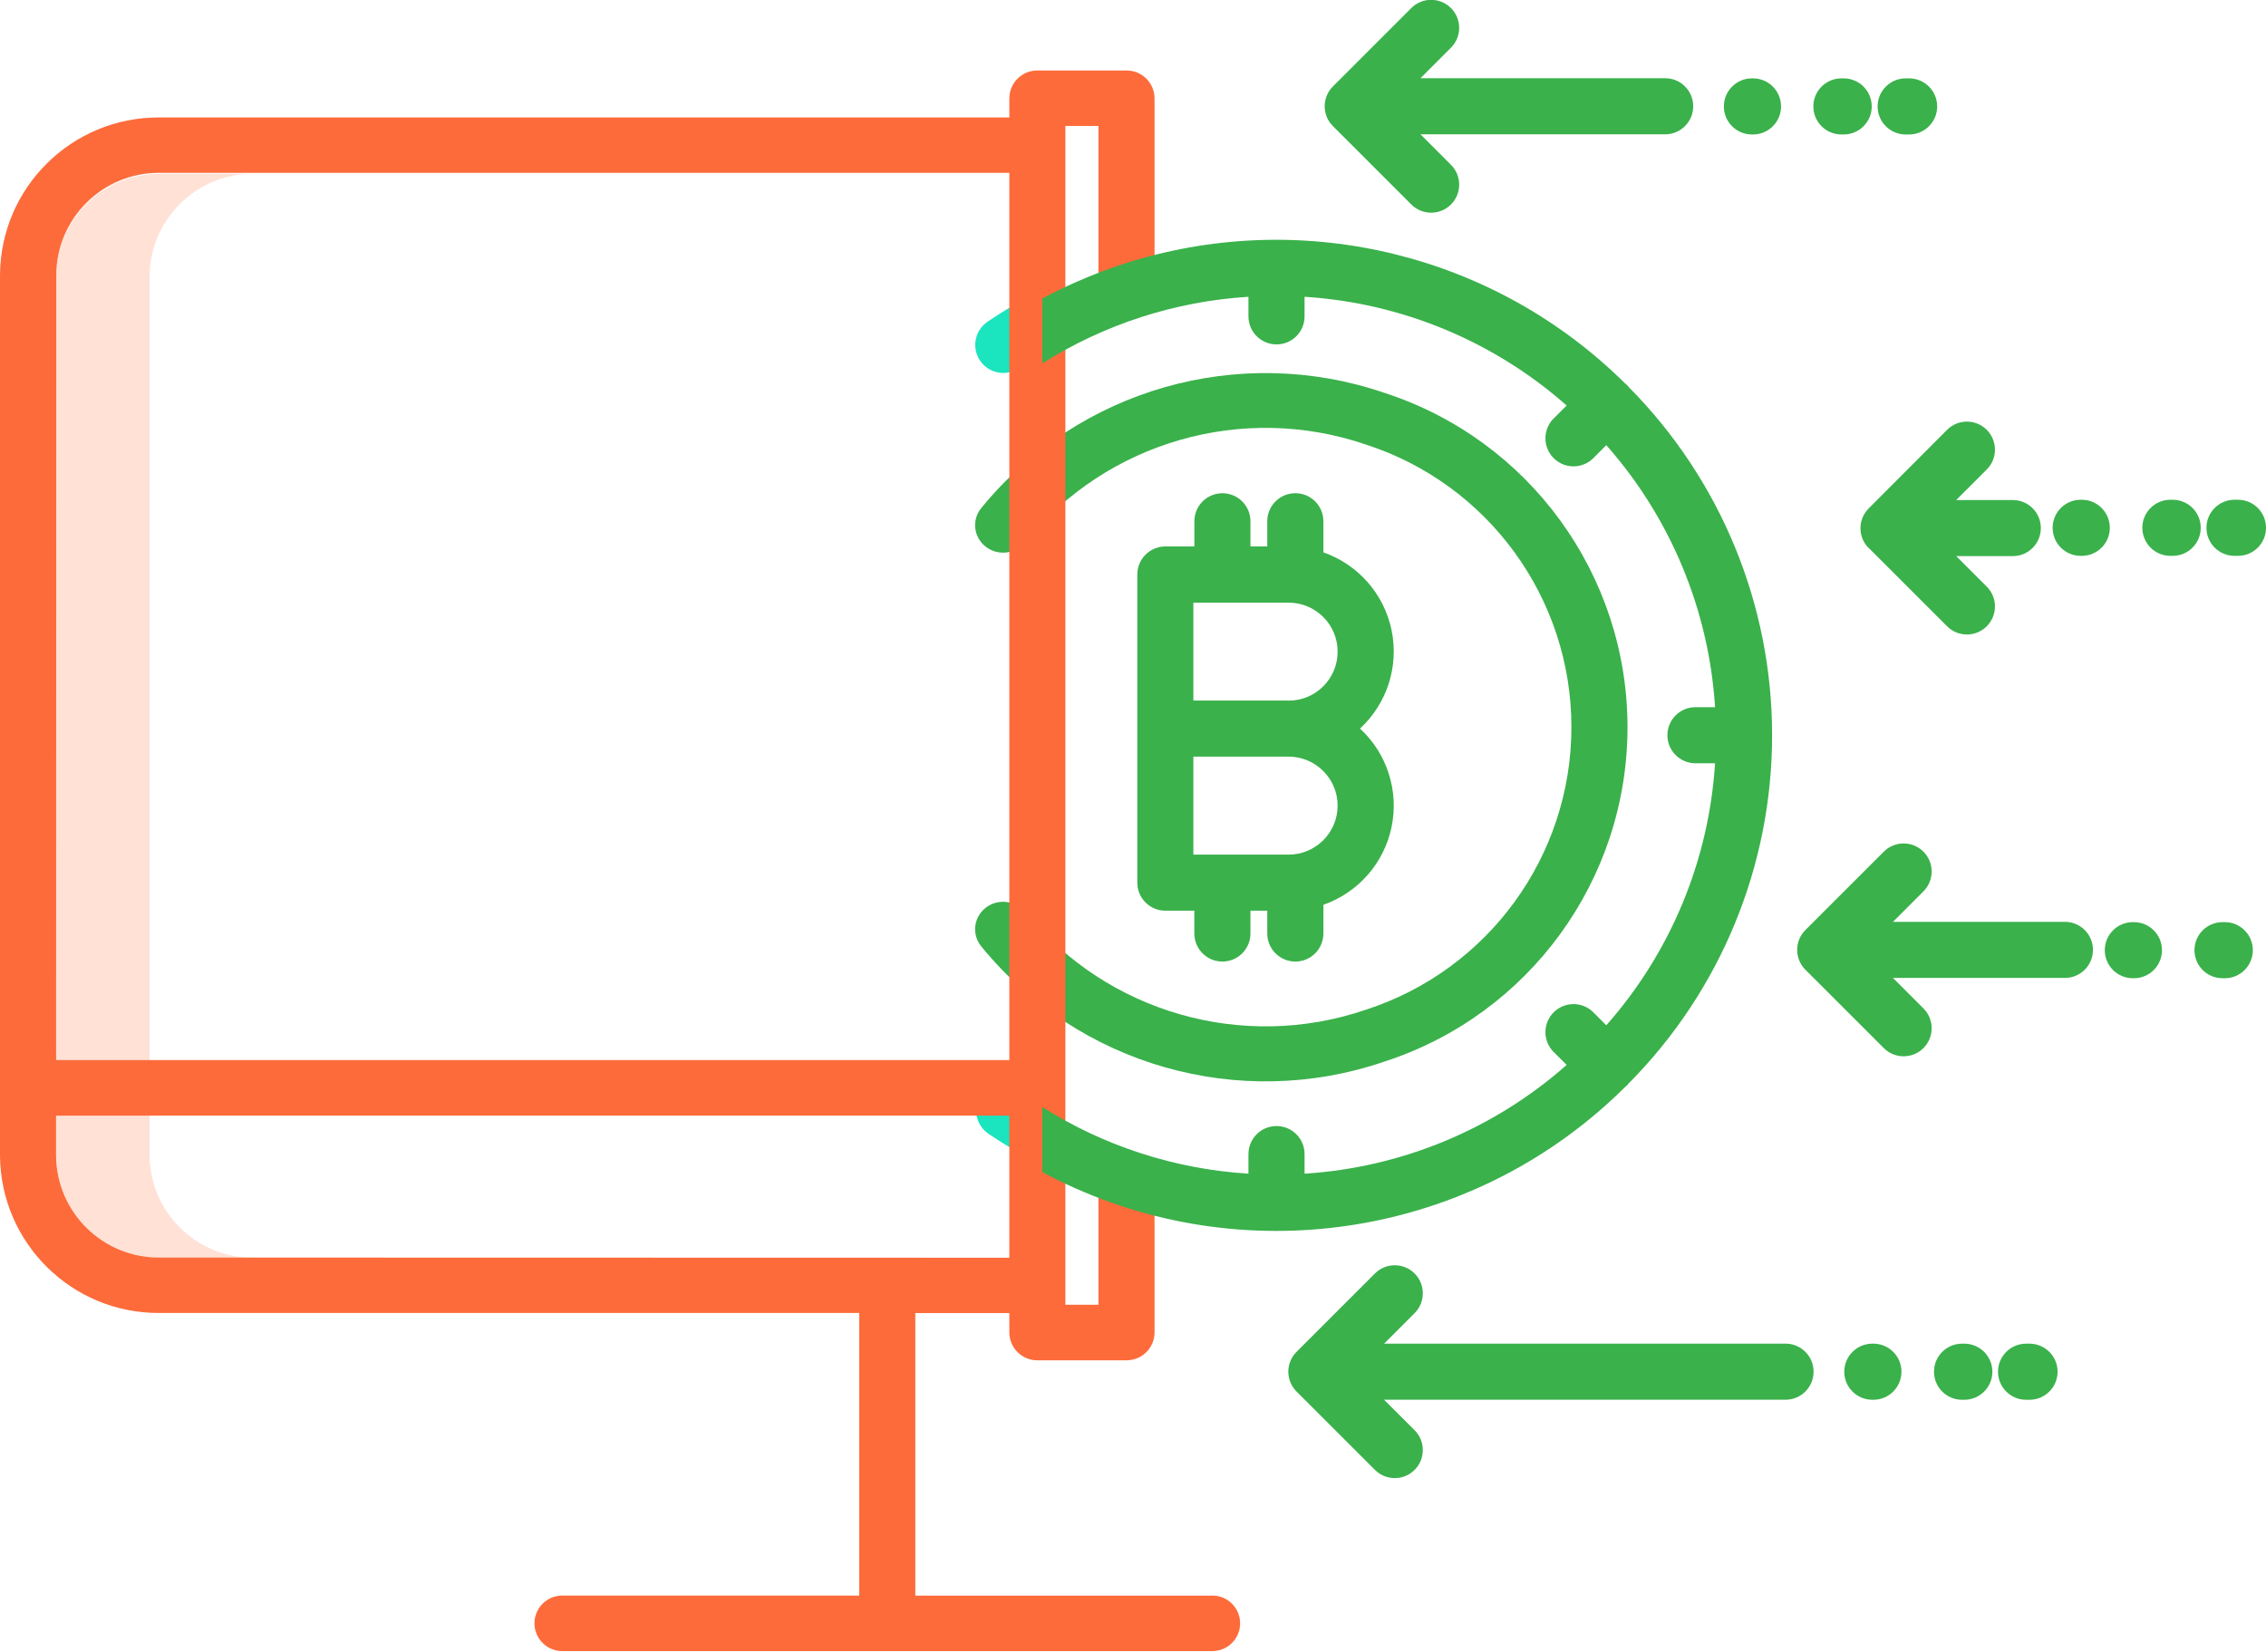
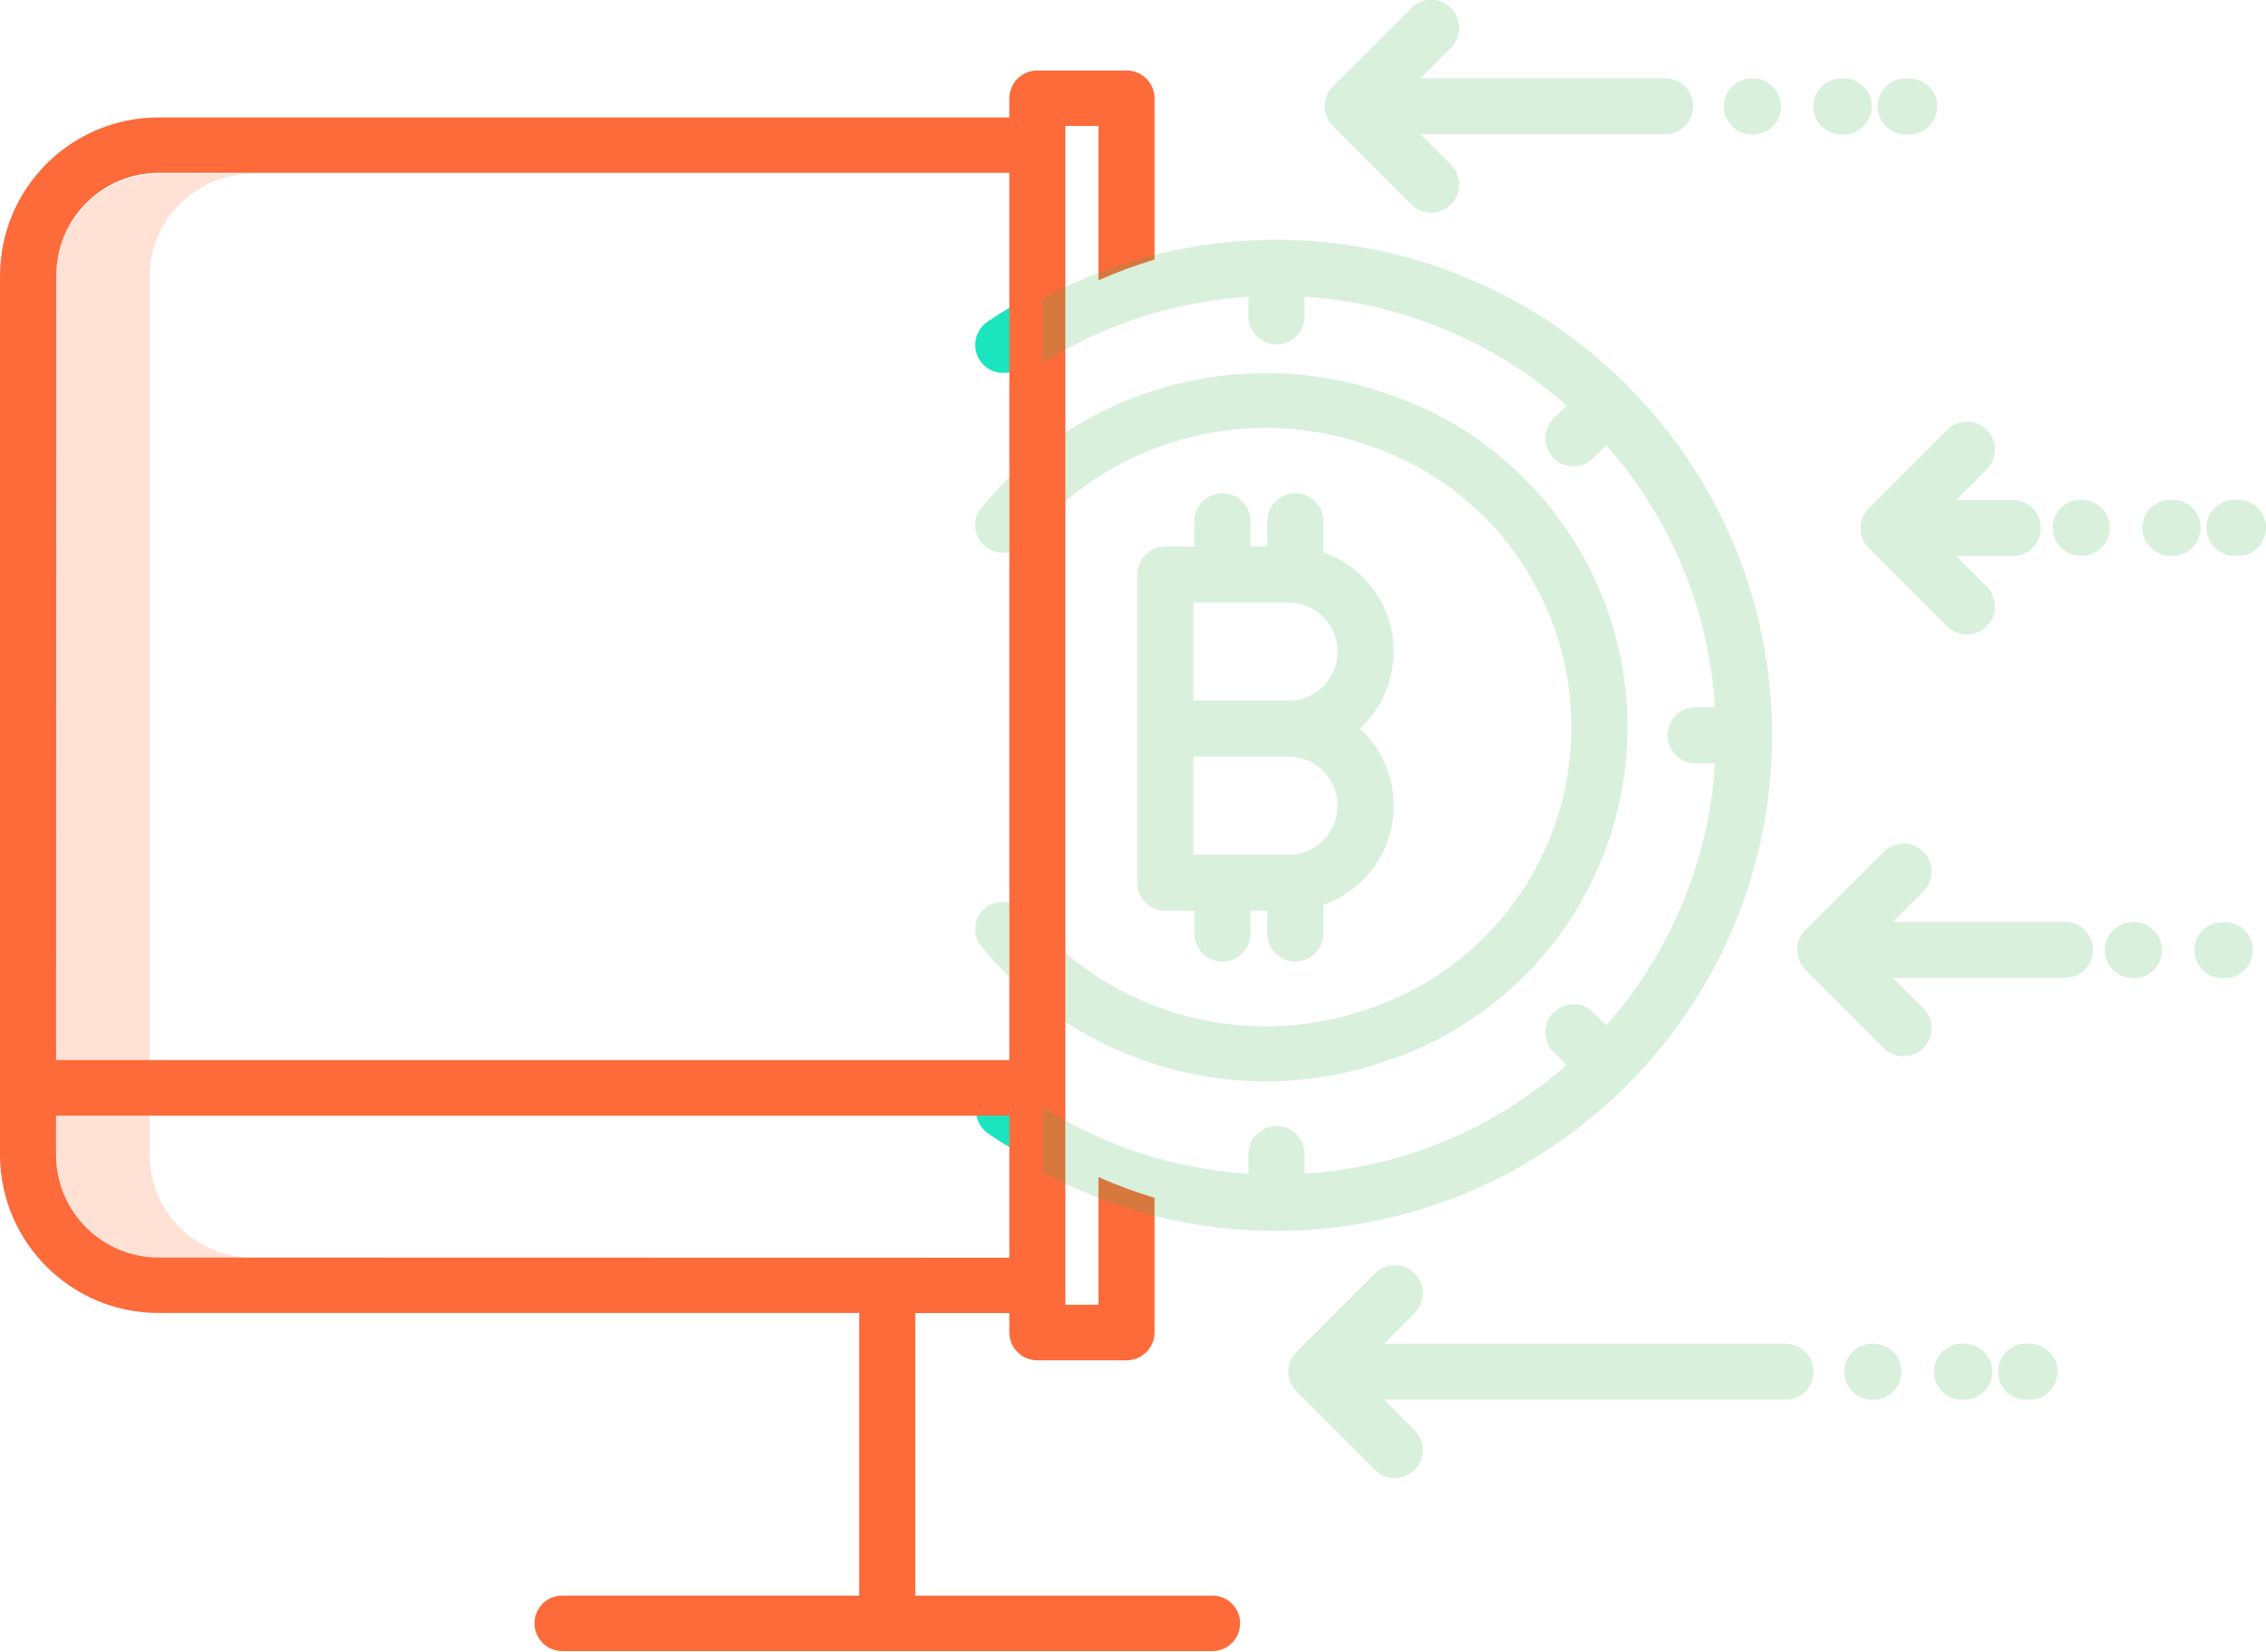
<svg xmlns="http://www.w3.org/2000/svg" width="59" height="43" viewBox="0 0 59 43">
  <g id="blockchain" transform="translate(0 -0.001)">
    <path id="Path_64" data-name="Path 64" d="M17.117,37.187H14.683A2.686,2.686,0,0,0,12,39.87V60.527h2.434V39.87A2.686,2.686,0,0,1,17.117,37.187Zm0,0" transform="translate(-10.539 -32.66)" fill="#ffe1d6" />
    <path id="Path_65" data-name="Path 65" d="M14.434,241.971v-1.049H12v1.049a2.686,2.686,0,0,0,2.683,2.683h2.434A2.686,2.686,0,0,1,14.434,241.971Zm0,0" transform="translate(-10.539 -211.899)" fill="#ffe1d6" />
    <g id="Group_110" data-name="Group 110" transform="translate(25.387 0.001)">
-       <path id="Path_66" data-name="Path 66" d="M292.907,5.326a.73.73,0,1,0,1.033-1.033l-.794-.794h6.371a.73.73,0,1,0,0-1.461h-6.371l.794-.795A.73.73,0,0,0,292.907.211l-2.041,2.041a.73.73,0,0,0,0,1.033Zm0,0" transform="translate(-281.548 -0.001)" fill="#3AB14B" />
-       <path id="Path_67" data-name="Path 67" d="M409.652,18.2h.09a.73.73,0,1,0,0-1.461h-.09a.73.73,0,1,0,0,1.461Zm0,0" transform="translate(-385.421 -14.698)" fill="#3AB14B" />
-       <path id="Path_68" data-name="Path 68" d="M395.945,18.2H396a.73.73,0,1,0,0-1.461h-.059a.73.73,0,1,0,0,1.461Zm0,0" transform="translate(-373.383 -14.698)" fill="#3AB14B" />
-       <path id="Path_69" data-name="Path 69" d="M376.769,18.2h.028a.73.73,0,1,0,0-1.461h-.028a.73.73,0,1,0,0,1.461Zm0,0" transform="translate(-356.541 -14.698)" fill="#3AB14B" />
-       <path id="Path_70" data-name="Path 70" d="M435.5,290.859h-.09a.73.73,0,0,0,0,1.461h.09a.73.73,0,0,0,0-1.461Zm0,0" transform="translate(-408.044 -255.866)" fill="#3AB14B" />
-       <path id="Path_71" data-name="Path 71" d="M421.758,290.859H421.7a.73.73,0,0,0,0,1.461h.059a.73.73,0,0,0,0-1.461Zm0,0" transform="translate(-396.001 -255.866)" fill="#3AB14B" />
-       <path id="Path_72" data-name="Path 72" d="M402.551,290.859h-.028a.73.73,0,1,0,0,1.461h.028a.73.73,0,0,0,0-1.461Zm0,0" transform="translate(-379.16 -255.866)" fill="#3AB14B" />
-       <path id="Path_73" data-name="Path 73" d="M295.821,276.131H285.368l.794-.795a.73.73,0,0,0-1.033-1.033l-2.041,2.041a.73.73,0,0,0,0,1.033l2.041,2.041a.73.73,0,1,0,1.033-1.033l-.795-.794h10.453a.73.73,0,1,0,0-1.461Zm0,0" transform="translate(-274.717 -241.138)" fill="#3AB14B" />
-       <path id="Path_74" data-name="Path 74" d="M405.468,94.628l2.041,2.041a.73.73,0,1,0,1.033-1.033l-.795-.794h1.473a.73.73,0,1,0,0-1.461h-1.473l.795-.795a.73.73,0,1,0-1.033-1.033L405.468,93.6a.73.73,0,0,0,0,1.033Zm0,0" transform="translate(-382.2 -80.359)" fill="#3AB14B" />
-       <path id="Path_75" data-name="Path 75" d="M480.082,108.109h-.09a.73.73,0,1,0,0,1.461h.09a.73.73,0,1,0,0-1.461Zm0,0" transform="translate(-447.199 -95.094)" fill="#3AB14B" />
-       <path id="Path_76" data-name="Path 76" d="M466.34,108.109h-.059a.73.73,0,1,0,0,1.461h.059a.73.73,0,1,0,0-1.461Zm0,0" transform="translate(-435.157 -95.094)" fill="#3AB14B" />
-       <path id="Path_77" data-name="Path 77" d="M447.13,108.109H447.1a.73.73,0,1,0,0,1.461h.028a.73.73,0,0,0,0-1.461Zm0,0" transform="translate(-418.312 -95.094)" fill="#3AB14B" />
-       <path id="Path_78" data-name="Path 78" d="M477.489,199.484h-.059a.73.73,0,0,0,0,1.461h.059a.73.73,0,0,0,0-1.461Zm0,0" transform="translate(-444.949 -175.469)" fill="#3AB14B" />
-       <path id="Path_79" data-name="Path 79" d="M458.281,199.484h-.028a.73.73,0,0,0,0,1.461h.028a.73.73,0,0,0,0-1.461Zm0,0" transform="translate(-428.107 -175.469)" fill="#3AB14B" />
-       <path id="Path_80" data-name="Path 80" d="M398.692,184.756h-4.477l.794-.795a.73.73,0,0,0-1.033-1.033l-2.041,2.041a.73.73,0,0,0,0,1.033l2.041,2.041a.73.73,0,0,0,1.033-1.033l-.794-.794h4.477a.73.73,0,1,0,0-1.461Zm0,0" transform="translate(-370.315 -160.748)" fill="#3AB14B" />
-       <path id="Path_81" data-name="Path 81" d="M217.165,93.911a.74.74,0,0,0-.681-.272.728.728,0,0,0-.577.446.7.7,0,0,0,.112.711,9.554,9.554,0,0,0,10.489,3,9.155,9.155,0,0,0,0-17.42,9.553,9.553,0,0,0-10.489,3,.7.7,0,0,0-.112.711.728.728,0,0,0,.577.446.74.74,0,0,0,.681-.272,8.072,8.072,0,0,1,8.863-2.538,7.736,7.736,0,0,1,0,14.721,8.073,8.073,0,0,1-8.863-2.538Zm0,0" transform="translate(-215.855 -70.147)" fill="#3AB14B" />
+       <path id="Path_66" data-name="Path 66" d="M292.907,5.326a.73.73,0,1,0,1.033-1.033l-.794-.794h6.371a.73.73,0,1,0,0-1.461h-6.371l.794-.795A.73.73,0,0,0,292.907.211l-2.041,2.041a.73.73,0,0,0,0,1.033Zm0,0" transform="translate(-281.548 -0.001)" fill="#3AB14B30" />
+       <path id="Path_67" data-name="Path 67" d="M409.652,18.2h.09a.73.73,0,1,0,0-1.461h-.09a.73.73,0,1,0,0,1.461Zm0,0" transform="translate(-385.421 -14.698)" fill="#3AB14B30" />
+       <path id="Path_68" data-name="Path 68" d="M395.945,18.2H396a.73.73,0,1,0,0-1.461h-.059a.73.73,0,1,0,0,1.461Zm0,0" transform="translate(-373.383 -14.698)" fill="#3AB14B30" />
+       <path id="Path_69" data-name="Path 69" d="M376.769,18.2h.028a.73.73,0,1,0,0-1.461h-.028a.73.73,0,1,0,0,1.461Zm0,0" transform="translate(-356.541 -14.698)" fill="#3AB14B30" />
+       <path id="Path_70" data-name="Path 70" d="M435.5,290.859h-.09a.73.73,0,0,0,0,1.461h.09a.73.73,0,0,0,0-1.461Zm0,0" transform="translate(-408.044 -255.866)" fill="#3AB14B30" />
+       <path id="Path_71" data-name="Path 71" d="M421.758,290.859H421.7a.73.73,0,0,0,0,1.461h.059a.73.73,0,0,0,0-1.461Zm0,0" transform="translate(-396.001 -255.866)" fill="#3AB14B30" />
+       <path id="Path_72" data-name="Path 72" d="M402.551,290.859h-.028a.73.73,0,1,0,0,1.461h.028a.73.73,0,0,0,0-1.461Zm0,0" transform="translate(-379.16 -255.866)" fill="#3AB14B30" />
+       <path id="Path_73" data-name="Path 73" d="M295.821,276.131H285.368l.794-.795a.73.73,0,0,0-1.033-1.033l-2.041,2.041a.73.73,0,0,0,0,1.033l2.041,2.041a.73.73,0,1,0,1.033-1.033l-.795-.794h10.453a.73.73,0,1,0,0-1.461Zm0,0" transform="translate(-274.717 -241.138)" fill="#3AB14B30" />
+       <path id="Path_74" data-name="Path 74" d="M405.468,94.628l2.041,2.041a.73.73,0,1,0,1.033-1.033l-.795-.794h1.473a.73.73,0,1,0,0-1.461h-1.473l.795-.795a.73.73,0,1,0-1.033-1.033L405.468,93.6a.73.73,0,0,0,0,1.033Zm0,0" transform="translate(-382.2 -80.359)" fill="#3AB14B30" />
+       <path id="Path_75" data-name="Path 75" d="M480.082,108.109h-.09a.73.73,0,1,0,0,1.461h.09a.73.73,0,1,0,0-1.461Zm0,0" transform="translate(-447.199 -95.094)" fill="#3AB14B30" />
+       <path id="Path_76" data-name="Path 76" d="M466.34,108.109h-.059a.73.73,0,1,0,0,1.461h.059a.73.73,0,1,0,0-1.461Zm0,0" transform="translate(-435.157 -95.094)" fill="#3AB14B30" />
+       <path id="Path_77" data-name="Path 77" d="M447.13,108.109H447.1a.73.73,0,1,0,0,1.461h.028a.73.73,0,0,0,0-1.461Zm0,0" transform="translate(-418.312 -95.094)" fill="#3AB14B30" />
+       <path id="Path_78" data-name="Path 78" d="M477.489,199.484h-.059a.73.73,0,0,0,0,1.461h.059a.73.73,0,0,0,0-1.461Zm0,0" transform="translate(-444.949 -175.469)" fill="#3AB14B30" />
+       <path id="Path_79" data-name="Path 79" d="M458.281,199.484h-.028a.73.73,0,0,0,0,1.461h.028a.73.73,0,0,0,0-1.461Zm0,0" transform="translate(-428.107 -175.469)" fill="#3AB14B30" />
+       <path id="Path_80" data-name="Path 80" d="M398.692,184.756h-4.477l.794-.795a.73.73,0,0,0-1.033-1.033l-2.041,2.041a.73.73,0,0,0,0,1.033l2.041,2.041a.73.73,0,0,0,1.033-1.033l-.794-.794h4.477a.73.73,0,1,0,0-1.461Zm0,0" transform="translate(-370.315 -160.748)" fill="#3AB14B30" />
+       <path id="Path_81" data-name="Path 81" d="M217.165,93.911a.74.74,0,0,0-.681-.272.728.728,0,0,0-.577.446.7.7,0,0,0,.112.711,9.554,9.554,0,0,0,10.489,3,9.155,9.155,0,0,0,0-17.42,9.553,9.553,0,0,0-10.489,3,.7.7,0,0,0-.112.711.728.728,0,0,0,.577.446.74.74,0,0,0,.681-.272,8.072,8.072,0,0,1,8.863-2.538,7.736,7.736,0,0,1,0,14.721,8.073,8.073,0,0,1-8.863-2.538Zm0,0" transform="translate(-215.855 -70.147)" fill="#3AB14B30" />
      <path id="Path_82" data-name="Path 82" d="M217.359,63.871V65.56c-.108.068-.214.138-.32.21a.73.73,0,1,1-.82-1.209A12.865,12.865,0,0,1,217.359,63.871Zm0,0" transform="translate(-215.893 -56.183)" fill="#1ae5be" />
      <path id="Path_83" data-name="Path 83" d="M217.457,234.494v1.689a12.778,12.778,0,0,1-1.116-.674.73.73,0,1,1,.818-1.21C217.258,234.366,217.356,234.431,217.457,234.494Zm0,0" transform="translate(-215.991 -205.982)" fill="#1ae5be" />
-       <path id="Path_84" data-name="Path 84" d="M252.786,107.2a.73.73,0,0,0-.73.73v.656H251.3a.731.731,0,0,0-.73.73v8.026a.73.73,0,0,0,.73.73h.755v.594a.73.73,0,1,0,1.461,0v-.594h.438v.594a.73.73,0,0,0,1.461,0v-.748a2.734,2.734,0,0,0,.954-4.589,2.734,2.734,0,0,0-.954-4.589v-.81a.73.73,0,0,0-1.461,0v.656h-.438v-.656A.73.73,0,0,0,252.786,107.2Zm3,8.136a1.278,1.278,0,0,1-1.276,1.276h-2.48v-2.552h2.48a1.278,1.278,0,0,1,1.276,1.276Zm-1.276-2.737h-2.48V110.05h2.48a1.276,1.276,0,1,1,0,2.552Zm0,0" transform="translate(-246.345 -94.355)" fill="#3AB14B" />
+       <path id="Path_84" data-name="Path 84" d="M252.786,107.2a.73.73,0,0,0-.73.73v.656H251.3a.731.731,0,0,0-.73.73v8.026a.73.73,0,0,0,.73.73h.755v.594a.73.73,0,1,0,1.461,0v-.594h.438v.594a.73.73,0,0,0,1.461,0v-.748a2.734,2.734,0,0,0,.954-4.589,2.734,2.734,0,0,0-.954-4.589v-.81a.73.73,0,0,0-1.461,0v.656h-.438v-.656A.73.73,0,0,0,252.786,107.2Zm3,8.136a1.278,1.278,0,0,1-1.276,1.276h-2.48v-2.552h2.48a1.278,1.278,0,0,1,1.276,1.276Zm-1.276-2.737h-2.48V110.05h2.48a1.276,1.276,0,1,1,0,2.552Zm0,0" transform="translate(-246.345 -94.355)" fill="#3AB14B30" />
    </g>
    <path id="Path_85" data-name="Path 85" d="M31.565,54.784H23.832V47.425H26.28v.507a.727.727,0,0,0,.73.723h2.321a.727.727,0,0,0,.73-.723V44.425a12.985,12.985,0,0,1-1.461-.541v3.325h-.861V16.51H28.6v4.019a12.478,12.478,0,0,1,1.461-.541v-4.2a.726.726,0,0,0-.73-.723H27.01a.727.727,0,0,0-.73.723v.5H4.143A4.128,4.128,0,0,0,0,20.386V43.323a4.128,4.128,0,0,0,4.143,4.1H22.372v7.359H14.639a.723.723,0,1,0,0,1.446H31.566a.723.723,0,1,0,0-1.446Zm-30.1-34.4A2.672,2.672,0,0,1,4.143,17.73H26.28V40.837H1.461ZM4.143,45.979a2.673,2.673,0,0,1-2.683-2.656V42.284H26.28v3.7Zm0,0" transform="translate(0 -13.228)" fill="#fd6b3b" />
-     <path id="Path_86" data-name="Path 86" d="M246.9,64.2a12.861,12.861,0,0,1-3.736,9.071.385.385,0,0,1-.1.1A12.878,12.878,0,0,1,228.759,76q-.438-.194-.861-.423V73.885a11.359,11.359,0,0,0,5.368,1.735v-.51a.73.73,0,0,1,1.461,0v.51a11.386,11.386,0,0,0,6.824-2.832l-.358-.357a.731.731,0,0,1,1.033-1.033l.357.358a11.389,11.389,0,0,0,2.832-6.824h-.51a.73.73,0,1,1,0-1.461h.51a11.387,11.387,0,0,0-2.832-6.824l-.357.358a.731.731,0,0,1-1.033-1.033l.358-.357a11.392,11.392,0,0,0-6.824-2.832v.51a.73.73,0,0,1-1.461,0v-.51a11.37,11.37,0,0,0-5.368,1.735V52.829q.424-.228.861-.421a12.4,12.4,0,0,1,1.461-.546,12.9,12.9,0,0,1,12.848,3.173.384.384,0,0,1,.1.1A12.862,12.862,0,0,1,246.9,64.2Zm0,0" transform="translate(-200.76 -45.053)" fill="#3AB14B" />
+     <path id="Path_86" data-name="Path 86" d="M246.9,64.2a12.861,12.861,0,0,1-3.736,9.071.385.385,0,0,1-.1.1A12.878,12.878,0,0,1,228.759,76q-.438-.194-.861-.423V73.885a11.359,11.359,0,0,0,5.368,1.735v-.51a.73.73,0,0,1,1.461,0v.51a11.386,11.386,0,0,0,6.824-2.832l-.358-.357a.731.731,0,0,1,1.033-1.033l.357.358a11.389,11.389,0,0,0,2.832-6.824h-.51a.73.73,0,1,1,0-1.461h.51a11.387,11.387,0,0,0-2.832-6.824l-.357.358a.731.731,0,0,1-1.033-1.033l.358-.357a11.392,11.392,0,0,0-6.824-2.832v.51a.73.73,0,0,1-1.461,0v-.51a11.37,11.37,0,0,0-5.368,1.735V52.829q.424-.228.861-.421a12.4,12.4,0,0,1,1.461-.546,12.9,12.9,0,0,1,12.848,3.173.384.384,0,0,1,.1.1A12.862,12.862,0,0,1,246.9,64.2Zm0,0" transform="translate(-200.76 -45.053)" fill="#3AB14B30" />
  </g>
</svg>
